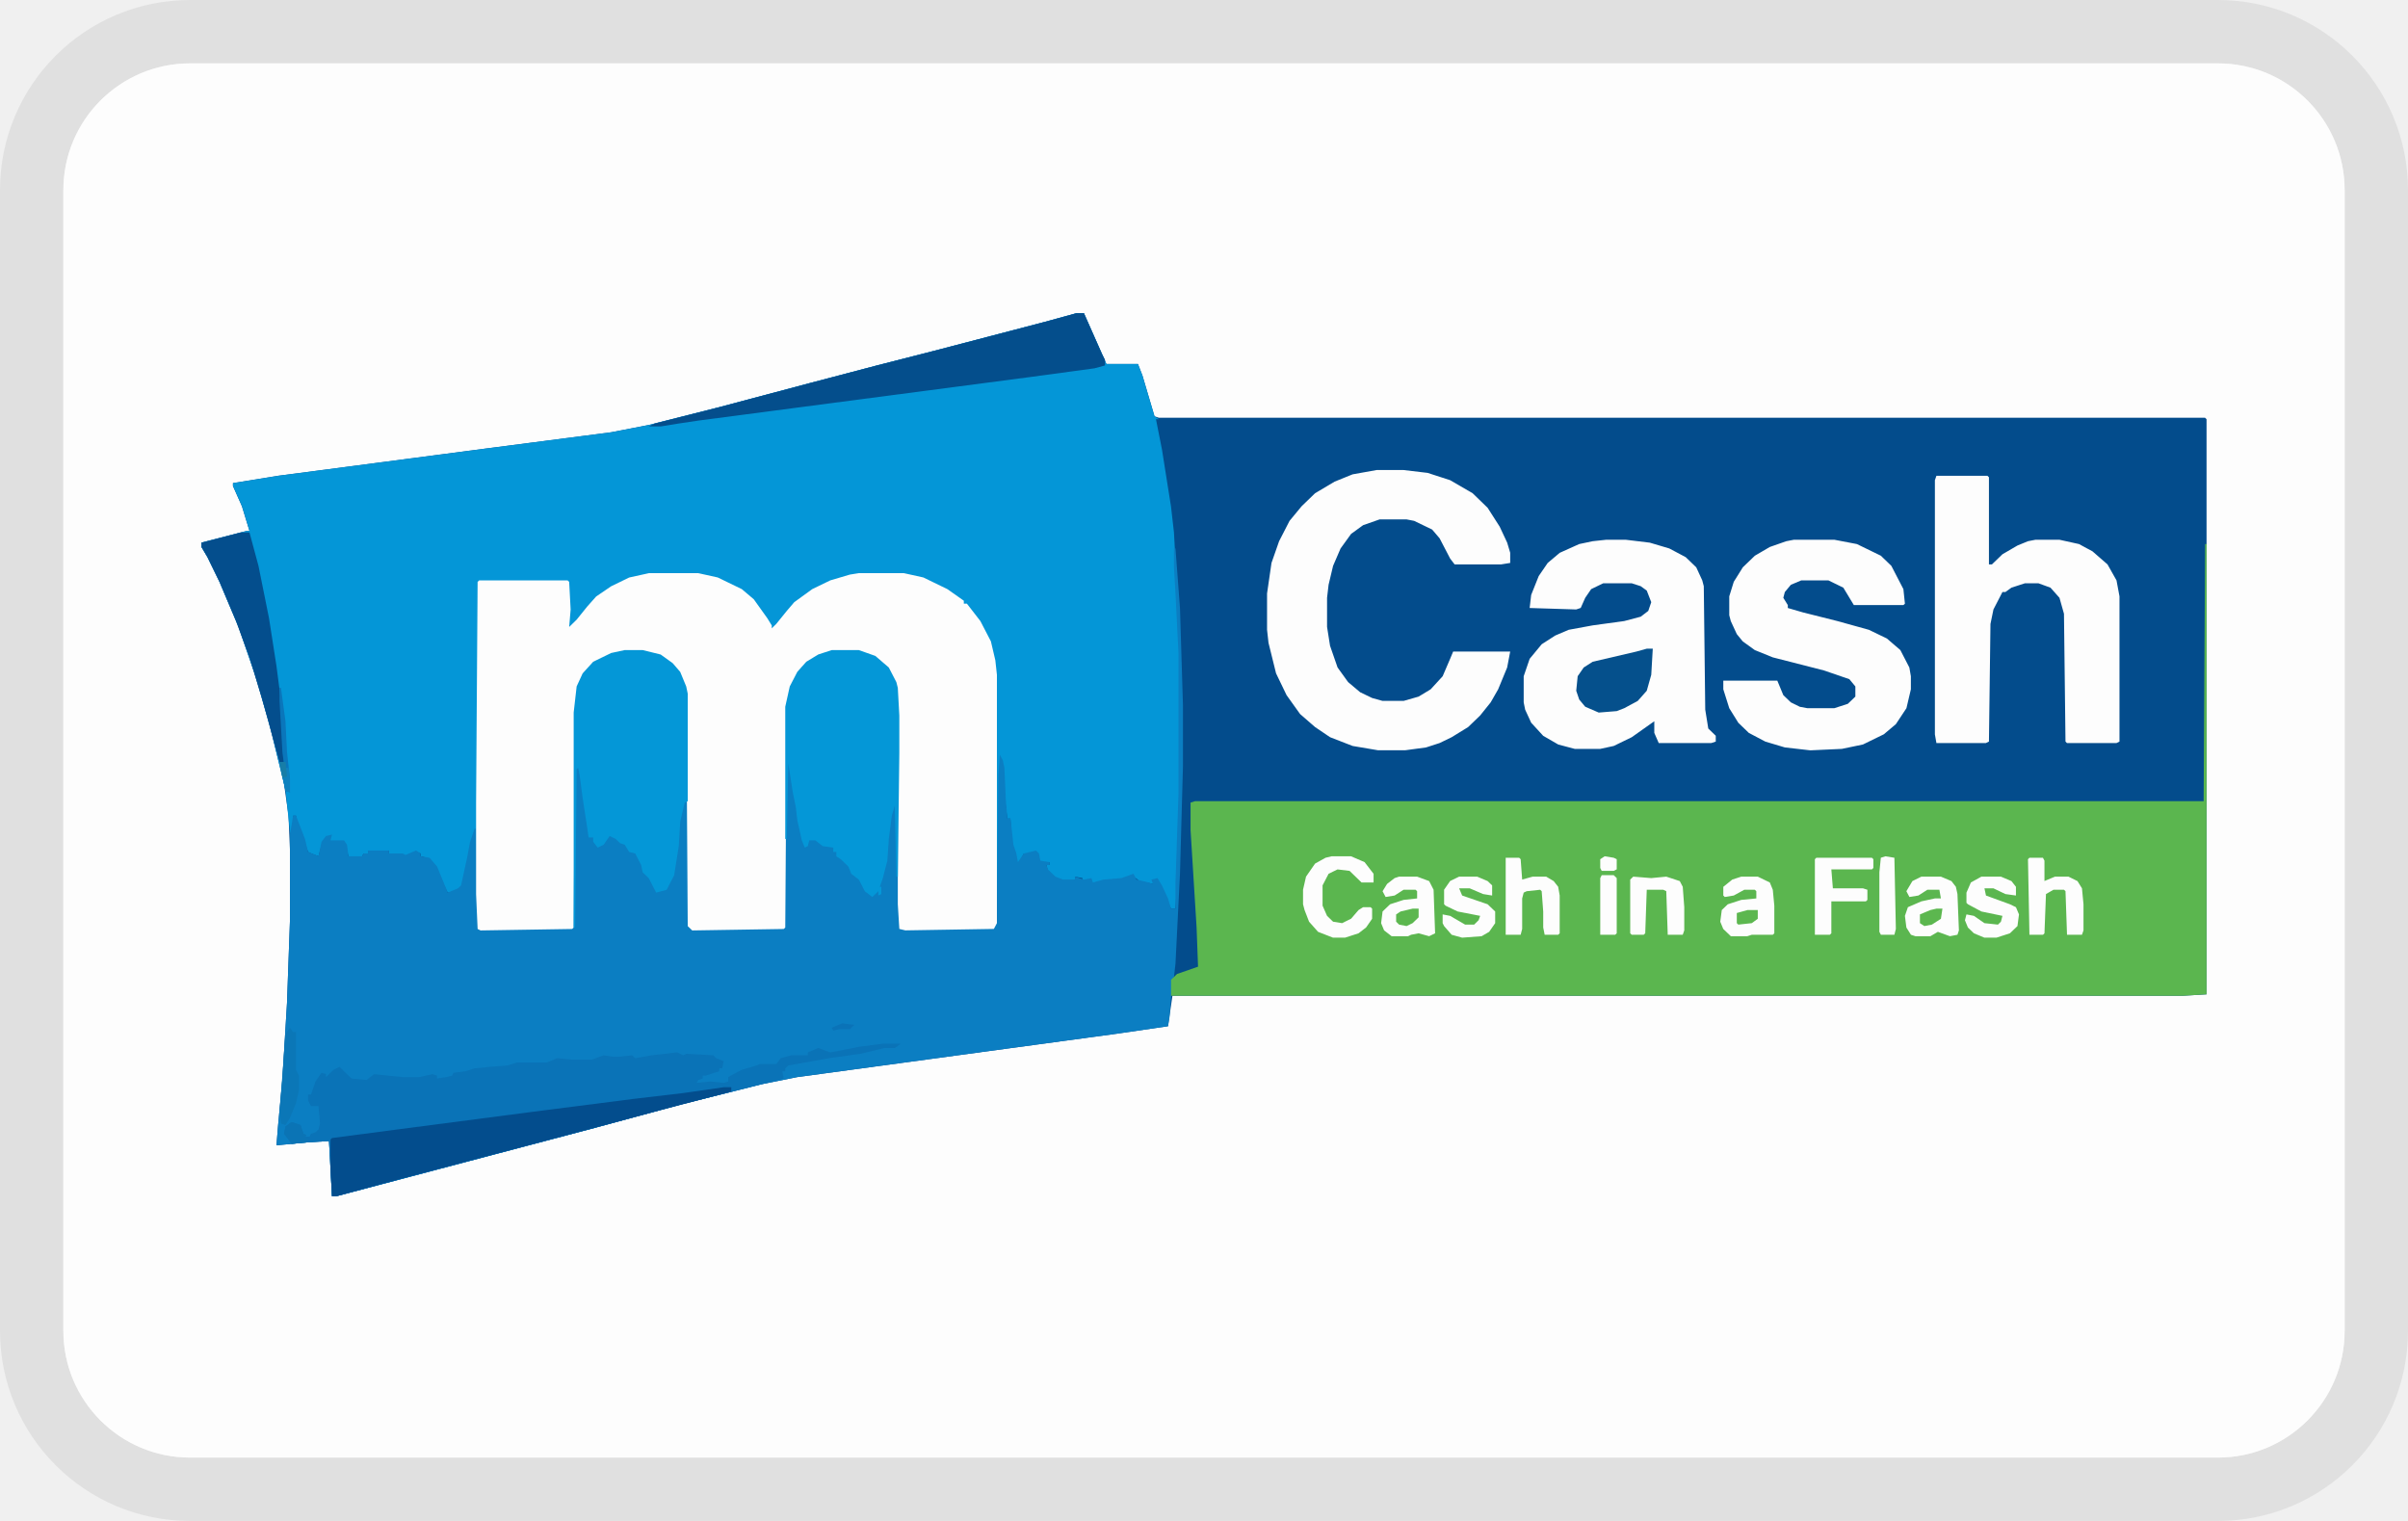
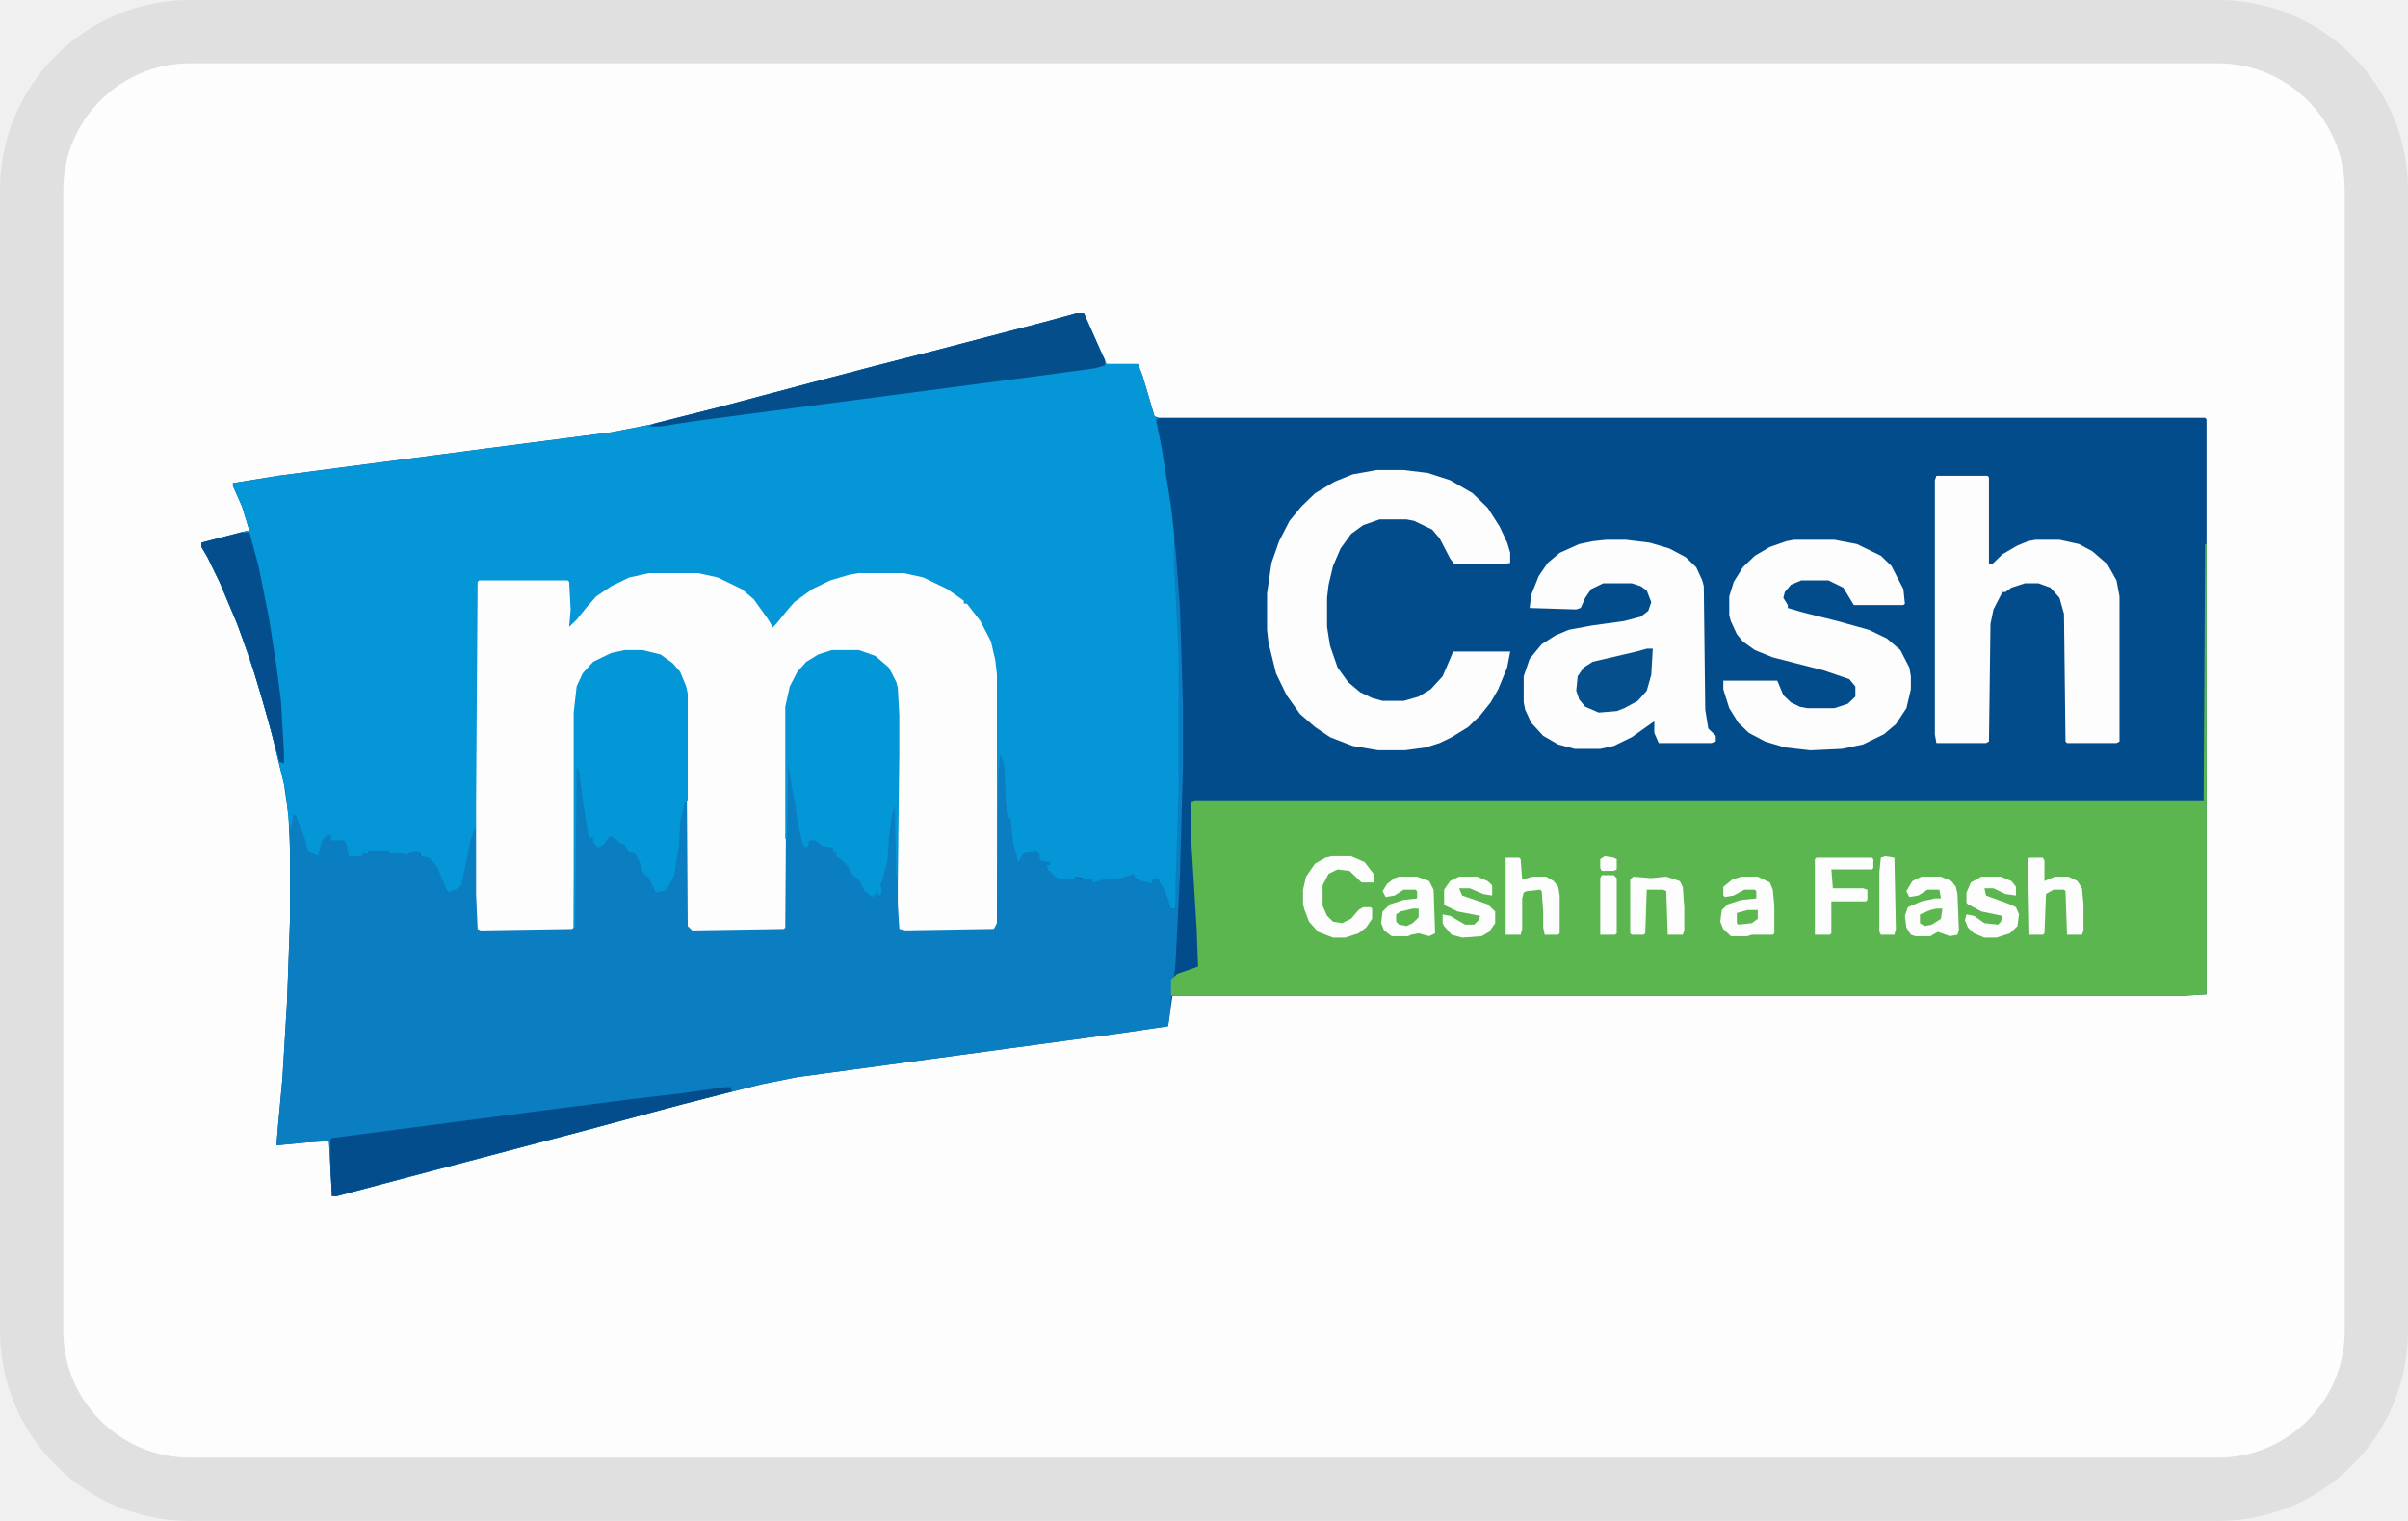
<svg xmlns="http://www.w3.org/2000/svg" width="38" height="24" viewBox="0 0 38 24" fill="none" role="img" aria-labelledby="pi-m_cash">
-   <g clip-path="url(#pi-m_cash-clip0_2150_483)">
+   <g clip-path="url(#pi-m_cash-clip0_2218_128)">
    <path d="M35 .5H3A2.5 2.5 0 00.5 3v18A2.5 2.5 0 003 23.5h32a2.5 2.5 0 002.5-2.5V3A2.5 2.5 0 0035 .5z" stroke="#000" stroke-opacity=".07" />
-     <g clip-path="url(#pi-m_cash-clip1_2150_483)">
-       <path d="M1 1h36v22H1V1z" fill="#FDFDFD" />
-       <path d="M16.987 4.942h.118l.355.802h.498l.071.183.19.642.07.023h16.508l.024.023v9.075l-.379.023h-15.94l-.07.48-.782.115-5.068.688-.569.114-1.279.321-1.35.367-4.073 1.077h-.072l-.047-.87-.355.022-.474.046.024-.298.07-.756.072-1.192.047-1.306v-1.1l-.023-.55-.071-.504-.237-.963-.237-.802-.26-.756-.285-.665-.19-.39-.094-.16v-.069l.71-.183h.048l-.119-.39-.142-.32v-.046l.71-.115 3.317-.435 1.942-.252.592-.115 1.09-.275 1.468-.39 1.042-.274.9-.23 1.752-.458.498-.137z" fill="#034C8C" />
-       <path d="M16.987 4.942h.118l.355.802h.498l.071.183.19.642.07.046h-.047l.095.48.142.895.047.412.071 1.306.024.596v2.269l-.047 1.352-.024.412h-.071l-.142-.297-.071-.16-.071.022v.046l-.213-.046-.119-.092-.166.07-.379.045-.094.023-.024-.069-.118.023v-.046l-.119-.023v.046l-.047.023h-.142l-.119-.046-.118-.114-.024-.092h.047v-.046h-.142l-.047-.069-.024-.091-.07.023-.048.023-.071-.023-.095.183-.07-.275-.025-.046-.023-.412h-.048l-.047-.367-.024-.435-.023-.115-.024.344-.024 1.902-.023.32-.048.092-1.397.023-.095-.023-.024-.39V11.29l-.023-.436-.095-.252-.166-.183-.237-.115-.094-.023h-.427l-.26.092-.213.16-.143.23-.07.229-.024.16-.024 3.483-.024.023-1.444.023-.071-.068-.024-3.667-.071-.252-.118-.184-.166-.137-.19-.069-.142-.023h-.284l-.213.046-.284.138-.166.183-.095.298-.024.298-.023 3.391-.024.023-1.445.023-.047-.023-.024-.55L7.49 13.1l-.047.183-.095.436-.047.252-.071.069-.095.045h-.07l-.143-.275-.071-.16-.118-.115-.095-.023v-.045l-.095-.023-.166.068-.237-.045v-.046l-.213.023-.118-.023v.046h-.071l-.048.091-.023-.023-.166-.023-.071-.229h-.237l.024-.091-.095.046-.047.091-.048.183-.118-.045-.047-.023-.19-.527v-.046h-.047v.252l-.048.023-.07-.665-.214-.893-.237-.848-.284-.825-.308-.734-.19-.39-.094-.16v-.069l.71-.183h.048l-.119-.39-.142-.32v-.046l.71-.115 3.317-.435 1.942-.252.592-.115 1.09-.275 1.468-.39 1.042-.274.9-.23 1.752-.458.498-.137z" fill="#0496D7" />
-       <path d="M18.526 8.654h.024l.071.94.047 1.535v.963l-.047 1.695-.071 1.421-.024.207-.023.045-.048.596-.023.138-.782.114-5.068.688-.569.114-1.279.321-1.35.367-4.073 1.077h-.072l-.047-.87-.355.022-.474.046.024-.298.07-.756.072-1.192.047-1.306v-1.375l.024-.115.024-.16h.047l.142.367.048.206.118.046.047.022.048-.229.07-.091.095-.023-.023.091h.213l.047.07.024.182h.213l.024-.045h.07v-.046h.332v.046h.214l.047.023.166-.07.07.047v.045l.143.023.118.138.142.344.024.068.166-.068.047-.046.095-.436.047-.252.071-.206h.024l.024 1.031v.55l1.492-.023.024-3.391.047-.413.095-.206.166-.183.284-.138.213-.046h.284l.284.07.19.137.118.137.095.23.024.114.023 3.69.048.022 1.444-.023.024-3.483.071-.32.119-.23.142-.16.19-.115.212-.069h.427l.26.092.213.183.119.23.023.091.024.436v3.368l1.492-.023.024-.206.024-.183.023-2.017.024-.32.047.091.024.115.024.527.023.275h.048l.023.183.024.23.047.137.024.137.095-.137.19-.046.047.046.023.114.143.023v.046h-.048l.024.069.118.114.119.046h.19v-.046l.141.046.119-.023.023.069.166-.046.284-.023.19-.069.047.092.19.046.07.023-.023-.069.095-.023.07.115.096.206.047.16h.071v-.412l.047-1.398v-2.223l-.047-.94-.024-.412v-.298z" fill="#0B7EC2" />
-       <path d="M34.797 8.585h.024v7.105l-.379.023H18.48v-.253l.095-.091.331-.115-.023-.619-.095-1.535v-.435l.071-.023h15.916l.023-4.057z" fill="#5BB64F" />
-       <path d="M10.237 9.044h.781l.308.068.38.184.189.16.213.298.071.115v.046l.071-.07.166-.205.118-.138.284-.206.285-.138.308-.091.142-.023h.71l.308.068.379.184.26.183v.046h.048l.213.275.166.32.07.299.025.229v3.919l-.048.091-1.397.023-.095-.023-.024-.39V11.29l-.023-.435-.095-.252-.166-.183-.237-.115-.094-.023h-.427l-.26.092-.213.16-.142.23-.071.229-.024.16-.024 3.483-.024.023-1.444.023-.071-.068-.024-3.667-.071-.252-.118-.184-.166-.137-.19-.069-.142-.023h-.284l-.213.046-.284.137-.166.184-.095.298-.024.298-.023 3.391-.024.023-1.445.023-.047-.023-.024-.55v-1.444l.024-3.483.024-.023h1.397l.024.023.023.436-.023.275.118-.115.166-.206.142-.16.237-.161.284-.138.308-.068z" fill="#FDFDFD" />
-       <path d="M13.932 16.469h.284l-.095.069h-.166l-.379.091-.497.069-.379.069-.26.046-.048.045v.046h-.047l.023.115-.355.091-1.279.321-1.35.367-4.073 1.077h-.072l-.047-.87-.355.022-.237.023-.047-.069-.071-.091.023-.115.095-.069.142.046.047.138.048.023-.024.022h.071l.024-.045.07-.023.048-.046.024-.092-.024-.275h-.118l-.047-.091v-.092h.047l.07-.206.096-.138.07.023v.046l.12-.115.094-.046.19.184.236.023.119-.092.45.046h.26l.213-.046.071.023v.046l.142-.023.095-.023.024-.046.19-.023.141-.046.237-.023.285-.023.142-.045h.473l.166-.07.237.024h.308l.19-.069.141.023h.095l.213-.023.048.046.26-.046.403-.046.095.046.047-.023.426.023.048.046.118.046-.024.114h-.047v.046l-.213.069h-.048v.046l-.07.023-.024.045.213-.022.213.022.071-.022v-.07l.213-.114.237-.069.047-.022h.261l.071-.092.166-.046h.26v-.046l.166-.069.19.07.473-.092.356-.046z" fill="#0A73B7" />
-       <path d="M21.724 7.417h.426l.379.045.355.115.355.206.237.23.19.297.118.252.048.16v.161l-.143.023h-.734l-.07-.091-.167-.321-.118-.138-.284-.137-.119-.023h-.426l-.26.091-.19.138-.166.23-.118.274-.071.298-.024.206v.459l.047.298.119.343.166.23.19.16.189.091.165.046h.332l.237-.068.19-.115.189-.206.118-.275.048-.115h.9l-.048.252-.142.344-.118.206-.166.207-.19.183-.26.16-.19.092-.213.069-.331.045h-.427l-.402-.068-.355-.138-.237-.16-.237-.206-.213-.298-.166-.344-.119-.481-.023-.207v-.572l.07-.482.12-.343.165-.321.19-.23.213-.206.308-.183.284-.115.379-.068zm3.623 1.1h.308l.38.046.307.091.26.138.166.16.095.206.024.092.023 1.948.048.298.118.114v.092l-.07.023h-.83l-.07-.16v-.184l-.356.252-.284.138-.213.046h-.403l-.26-.069-.237-.137-.19-.207-.095-.206-.023-.115v-.412l.094-.275.19-.23.213-.137.213-.091.38-.07.496-.068.261-.069.119-.091.047-.138-.071-.183-.095-.069-.142-.046h-.45l-.19.092-.094.137-.071.16-.071.024-.735-.023.024-.206.119-.298.142-.207.19-.16.307-.138.213-.045.213-.023zm5.211-1.009h.805l.024.023v1.375h.047l.166-.16.237-.138.166-.068.118-.023h.379l.308.068.213.115.237.206.142.252.047.252v2.292l-.047.023h-.782l-.023-.023-.024-2.017-.071-.252-.142-.16-.19-.069h-.213l-.213.069-.095.069H31.6l-.142.275-.047.229-.024 1.856-.048.023h-.781l-.024-.137v-4.01l.024-.07zm-2.25 1.009h.64l.355.068.378.184.166.16.19.367.024.23-.024.022h-.782l-.166-.275-.236-.115h-.427l-.165.07-.095.114-.024.091.071.115v.046l.237.069.545.137.497.138.284.137.213.183.142.275.024.138v.206l-.07.298-.167.252-.19.16-.33.161-.332.069-.498.023-.402-.046-.308-.092-.26-.137-.166-.16-.143-.23-.094-.298v-.137h.852l.095.229.119.114.142.07.118.022h.426l.213-.069.119-.114v-.16l-.095-.115-.402-.138-.806-.206-.284-.115-.19-.137-.094-.115-.095-.206-.024-.092V9.41l.071-.229.143-.229.19-.183.236-.138.26-.091.119-.023z" fill="#FDFDFD" />
-       <path d="M13.126 10.258h.427l.26.092.213.183.119.23.023.091.024.436v.595l-.024 1.948h-.023l-.024-1.123-.047.16-.048.368-.023.343-.071.275-.048.138h.024v.114l-.047.023v-.069l-.095.092-.119-.091-.094-.184-.119-.091-.047-.115-.119-.115-.07-.046v-.068h-.048v-.069l-.166-.023-.118-.092h-.095l-.024.092-.047.023-.047-.115-.071-.32-.024-.207-.047-.229-.071-.458-.024 1.192h-.024v-2.086l.071-.32.119-.23.142-.16.19-.115.212-.069zm-3.268 0h.284l.284.07.19.137.118.137.095.23.024.114v1.696l-.048.023-.07.298-.024.39-.072.457-.118.23-.166.045-.118-.229-.095-.091-.024-.115-.094-.183-.095-.023-.071-.115-.071-.023-.071-.068-.095-.046-.095.137-.094.046-.071-.092v-.068h-.072l-.023-.16-.071-.46-.048-.366-.023-.114-.024.022-.024 2.498h-.023v-3.391l.047-.413.095-.206.166-.183.284-.138.213-.046z" fill="#0497D7" />
-       <path d="M16.987 4.942h.118l.284.641.048.092v.092l-.166.045-1.018.138-5.235.687-.308.046-.284.046h-.19l.096-.046.994-.252 1.469-.39 1.042-.274.9-.23 1.752-.458.498-.137z" fill="#044E8C" />
-       <path d="M11.421 17.156h.119v.069l-1.137.298-1.114.298-2.96.779-1.018.275h-.072l-.023-.435v-.459l.023-.023 1.043-.137 2.107-.275L10 17.34l.782-.092.64-.092z" fill="#034D8D" />
-       <path d="M3.795 8.402h.142l.142.527.166.825.118.756.071.55.048.825v.16l-.071-.022-.285-1.031-.19-.62-.212-.572-.26-.619-.19-.39-.095-.16v-.068l.616-.16z" fill="#044E8D" />
-       <path d="M25.987 10.236h.095l-.024.412-.071.252-.142.16-.213.115-.119.046-.284.023-.213-.092-.095-.114-.047-.138.023-.23.095-.137.142-.091.687-.16.166-.046z" fill="#05508C" />
-       <path d="M21.013 13.512h.308l.213.092.142.184v.137h-.19l-.189-.183-.19-.023-.141.069-.095.183v.32l.071.161.095.092.142.023.142-.07.118-.137.072-.045h.118l.024.023v.16l-.095.137-.119.092-.213.069h-.19l-.236-.092-.142-.16-.071-.184-.024-.091v-.23l.047-.206.143-.206.165-.092.095-.023zm6.466.321h.26l.19.092.047.115.024.252v.435l-.024.023h-.331l-.071.023h-.26l-.12-.115-.047-.114.024-.184.095-.091.213-.069.237-.023v-.114l-.024-.023h-.166l-.166.091-.142.023-.023-.023v-.137l.142-.115.142-.046zm2.842 0h.308l.166.07.07.09.025.115.023.573-.023.069-.119.023-.19-.069-.118.069h-.237l-.07-.023-.072-.114-.023-.184.047-.137.213-.092.213-.046h.095l-.024-.137h-.19l-.141.091-.142.023-.048-.091.095-.16.142-.07zm-8.242 0h.284l.19.07.07.137.024.687-.094.046-.166-.046-.119.023-.047.023h-.26l-.119-.092-.047-.114.023-.184.119-.114.213-.069.213-.023v-.114l-.024-.023h-.19l-.141.091-.142.023-.048-.091.071-.115.119-.092.07-.023zm9.947-.298h.213l.024.046v.321l.166-.069h.213l.142.07.071.114.024.252v.412l-.024.069h-.236l-.024-.688-.024-.022h-.166l-.118.068-.024.62-.023.022h-.214l-.023-1.192.023-.023zm-8.266 0h.214l.023.023.024.321.166-.046h.213l.118.07.071.09.024.138v.596l-.024.023h-.213l-.023-.115v-.252l-.024-.32-.024-.023-.213.023-.047.022-.024.092v.481l-.024.092h-.236v-1.215zm4.903 0h.877l.023.023v.138l-.023.023h-.64l.024.298h.473l.072.023v.16l-.024.023H28.9v.504l-.024.023h-.236v-1.192l.023-.023zm2.605.298h.308l.166.07.071.09v.138l-.166-.023-.19-.091h-.141l.024.114.378.138.095.046.048.114-.024.184-.119.114-.213.069h-.19l-.165-.069-.095-.091-.047-.115.024-.092.118.023.166.115.213.023.047-.046.024-.092-.332-.069-.213-.114-.023-.023v-.16l.07-.161.166-.092zm-8.242 0h.285l.165.07.071.068v.16l-.142-.023-.213-.091h-.166l.048.114.402.138.119.114v.184l-.095.137-.119.069-.307.023-.166-.046-.119-.137-.023-.046v-.138l.118.023.237.138h.142l.071-.07.024-.068-.355-.069-.19-.091-.024-.023v-.23l.095-.137.142-.069zm2.748 0l.284.023.237-.023.213.07.047.09.024.322v.366l-.024.069h-.237l-.023-.688-.048-.022h-.26l-.024.687-.024.023h-.189l-.024-.023v-.848l.048-.046z" fill="#FDFDFD" />
-       <path d="M4.576 16.217l.048.068h.047v.596l.047.092v.23l-.047.205-.095.23-.07.114-.072-.023-.023-.16.094-1.26.071-.092z" fill="#0B77B7" />
-       <path d="M29.753 13.512l.142.023.023 1.123-.023.092h-.213l-.024-.046v-.94l.023-.229.072-.023zm-4.477.298h.19l.047.046v.871l-.024.023h-.236v-.894l.023-.046z" fill="#FDFDFD" />
-       <path d="M4.41 10.854h.024l.071.527.024.482.047.435v.206l-.07-.023-.095-.458.07.023-.023-.16-.047-.826v-.206z" fill="#0A76BB" />
-       <path d="M4.6 17.706l.142.046.047.138.048.023-.024.023.048.045-.024.046-.237.023-.047-.069-.071-.091.023-.115.095-.069z" fill="#0B74B5" />
-       <path d="M22.292 14.338h.095v.137l-.095.092-.095.046-.118-.023-.047-.046v-.115l.07-.046.19-.045zm8.266 0h.095l-.024.16-.142.092-.119.023-.07-.046v-.138l.165-.069.095-.022zm-2.984.022h.165v.138l-.094.069-.213.023-.024-.023v-.16l.166-.046z" fill="#5CB74F" />
-       <path d="M25.324 13.512l.142.023.047.023v.16l-.047.024h-.19l-.023-.046v-.138l.07-.046z" fill="#FDFDFD" />
-       <path d="M4.41 12.023h.095v.092h.048l.023.183v.206l-.07-.023-.095-.458z" fill="#0E81BE" />
-       <path d="M13.292 16.148l.19.023-.071.069h-.166l-.095.023-.024-.046.166-.07z" fill="#0A73B8" />
-       <path d="M4.41 12.023h.095l.024.23-.071.022-.047-.252z" fill="#177DA7" />
-     </g>
+     <rect x="1" y="1" width="36" height="22" rx="2" fill="#FDFDFD" />
+     <path d="M16.987 4.942h.118l.355.802h.498l.071.183.19.642.07.023h16.508l.024.023v9.075l-.379.023h-15.94l-.07.48-.782.115-5.068.688-.569.114-1.279.321-1.35.367-4.073 1.077h-.072l-.047-.87-.355.022-.474.046.024-.298.07-.756.072-1.192.047-1.306v-1.1l-.023-.55-.071-.504-.237-.963-.237-.802-.26-.756-.285-.665-.19-.39-.094-.16v-.069l.71-.183h.048l-.119-.39-.142-.32v-.046l.71-.115 3.317-.435 1.942-.252.592-.115 1.09-.275 1.468-.39 1.042-.274.9-.23 1.752-.458.498-.137z" fill="#034C8C" />
+     <path d="M16.987 4.942h.118l.355.802h.498l.071.183.19.642.07.046h-.047l.095.48.142.895.047.412.071 1.306.024.596v2.269l-.047 1.352-.024.412h-.071l-.142-.297-.071-.16-.071.022v.046l-.213-.046-.119-.092-.166.07-.379.045-.094.023-.024-.069-.118.023v-.046l-.119-.023v.046l-.047.023h-.142l-.119-.046-.118-.114-.024-.092h.047v-.046h-.142l-.047-.069-.024-.091-.07.023-.048.023-.071-.023-.095.183-.07-.275-.025-.046-.023-.412h-.048l-.047-.367-.024-.435-.023-.115-.024.344-.024 1.902-.023.32-.048.092-1.397.023-.095-.023-.024-.39V11.29l-.023-.436-.095-.252-.166-.183-.237-.115-.094-.023h-.427l-.26.092-.213.16-.143.23-.07.229-.024.16-.024 3.483-.024.023-1.444.023-.071-.068-.024-3.667-.071-.252-.118-.184-.166-.137-.19-.069-.142-.023h-.284l-.213.046-.284.138-.166.183-.095.298-.024.298-.023 3.391-.024.023-1.445.023-.047-.023-.024-.55L7.49 13.1l-.047.183-.095.436-.047.252-.071.069-.095.045h-.07l-.143-.275-.071-.16-.118-.115-.095-.023v-.045l-.095-.023-.166.068-.237-.045v-.046l-.213.023-.118-.023v.046h-.071l-.048.091-.023-.023-.166-.023-.071-.229h-.237l.024-.091-.095.046-.047.091-.048.183-.118-.045-.047-.023-.19-.527v-.046h-.047v.252l-.048.023-.07-.665-.214-.893-.237-.848-.284-.825-.308-.734-.19-.39-.094-.16v-.069l.71-.183h.048l-.119-.39-.142-.32v-.046l.71-.115 3.317-.435 1.942-.252.592-.115 1.09-.275 1.468-.39 1.042-.274.9-.23 1.752-.458.498-.137z" fill="#0496D7" />
+     <path d="M18.526 8.654h.024l.071.94.047 1.535v.963l-.047 1.695-.071 1.421-.024.207-.023.045-.048.596-.023.138-.782.114-5.068.688-.569.114-1.279.321-1.35.367-4.073 1.077h-.072l-.047-.87-.355.022-.474.046.024-.298.07-.756.072-1.192.047-1.306v-1.375l.024-.115.024-.16h.047l.142.367.048.206.118.046.047.022.048-.229.07-.091.095-.023-.023.091h.213l.047.07.024.182h.213l.024-.045h.07v-.046h.332v.046h.214l.047.023.166-.07.07.047v.045l.143.023.118.138.142.344.024.068.166-.068.047-.046.095-.436.047-.252.071-.206h.024l.024 1.031v.55l1.492-.023.024-3.391.047-.413.095-.206.166-.183.284-.138.213-.046h.284l.284.07.19.137.118.137.095.23.024.114.023 3.69.048.022 1.444-.023.024-3.483.071-.32.119-.23.142-.16.19-.115.212-.069h.427l.26.092.213.183.119.23.023.091.024.436v3.368l1.492-.023.024-.206.024-.183.023-2.017.024-.32.047.091.024.115.024.527.023.275h.048l.023.183.024.23.047.137.024.137.095-.137.19-.046.047.046.023.114.143.023v.046h-.048l.024.069.118.114.119.046h.19v-.046l.141.046.119-.023.023.069.166-.046.284-.023.19-.069.047.092.19.046.07.023-.023-.069.095-.023.07.115.096.206.047.16h.071v-.412l.047-1.398v-2.223l-.047-.94-.024-.412v-.298z" fill="#0B7EC2" />
+     <path d="M34.797 8.585h.024v7.105l-.379.023H18.48v-.253l.095-.091.331-.115-.023-.619-.095-1.535v-.435l.071-.023h15.916l.023-4.057z" fill="#5BB64F" />
+     <path d="M10.237 9.044h.781l.308.068.38.184.189.16.213.298.071.115v.046l.071-.07.166-.205.118-.138.284-.206.285-.138.308-.091.142-.023h.71l.308.068.379.184.26.183v.046h.048l.213.275.166.32.07.299.025.229v3.919l-.048.091-1.397.023-.095-.023-.024-.39V11.29l-.023-.435-.095-.252-.166-.183-.237-.115-.094-.023h-.427l-.26.092-.213.16-.142.23-.071.229-.024.16-.024 3.483-.024.023-1.444.023-.071-.068-.024-3.667-.071-.252-.118-.184-.166-.137-.19-.069-.142-.023h-.284l-.213.046-.284.137-.166.184-.095.298-.024.298-.023 3.391-.024.023-1.445.023-.047-.023-.024-.55v-1.444l.024-3.483.024-.023h1.397l.024.023.023.436-.023.275.118-.115.166-.206.142-.16.237-.161.284-.138.308-.068zm11.487-1.627h.426l.379.045.355.115.355.206.237.23.19.297.118.252.048.16v.161l-.143.023h-.734l-.07-.091-.167-.321-.118-.138-.284-.137-.119-.023h-.426l-.26.091-.19.138-.166.23-.118.274-.071.298-.024.206v.459l.047.298.119.343.166.23.19.16.189.091.165.046h.332l.237-.068.19-.115.189-.206.118-.275.048-.115h.9l-.048.252-.142.344-.118.206-.166.207-.19.183-.26.16-.19.092-.213.069-.331.045h-.427l-.402-.068-.355-.138-.237-.16-.237-.206-.213-.298-.166-.344-.119-.481-.023-.207v-.572l.07-.482.12-.343.165-.321.19-.23.213-.206.308-.183.284-.115.379-.068zm3.623 1.1h.308l.38.046.307.091.26.138.166.16.095.206.024.092.023 1.948.048.298.118.114v.092l-.07.023h-.83l-.07-.16v-.184l-.356.252-.284.138-.213.046h-.403l-.26-.069-.237-.137-.19-.207-.095-.206-.023-.115v-.412l.094-.275.19-.23.213-.137.213-.091.38-.07.496-.068.261-.069.119-.091.047-.138-.071-.183-.095-.069-.142-.046h-.45l-.19.092-.094.137-.071.16-.071.024-.735-.023.024-.206.119-.298.142-.207.19-.16.307-.138.213-.045.213-.023zm5.211-1.009h.805l.024.023v1.375h.047l.166-.16.237-.138.166-.068.118-.023h.379l.308.068.213.115.237.206.142.252.047.252v2.292l-.047.023h-.782l-.023-.023-.024-2.017-.071-.252-.142-.16-.19-.069h-.213l-.213.069-.095.069H31.6l-.142.275-.047.229-.024 1.856-.048.023h-.781l-.024-.137v-4.01l.024-.07zm-2.25 1.009h.64l.355.068.378.184.166.16.19.367.024.23-.024.022h-.782l-.166-.275-.236-.115h-.427l-.165.07-.095.114-.024.091.071.115v.046l.237.069.545.137.497.138.284.137.213.183.142.275.024.138v.206l-.07.298-.167.252-.19.16-.33.161-.332.069-.498.023-.402-.046-.308-.092-.26-.137-.166-.16-.143-.23-.094-.298v-.137h.852l.095.229.119.114.142.07.118.022h.426l.213-.069.119-.114v-.16l-.095-.115-.402-.138-.806-.206-.284-.115-.19-.137-.094-.115-.095-.206-.024-.092V9.41l.071-.229.143-.229.19-.183.236-.138.26-.091.119-.023z" fill="#FDFDFD" />
+     <path d="M13.126 10.258h.427l.26.092.213.183.119.23.023.091.024.436v.595l-.024 1.948h-.023l-.024-1.123-.047.16-.048.368-.023.343-.071.275-.048.138h.024v.114l-.047.023v-.069l-.095.092-.119-.091-.094-.184-.119-.091-.047-.115-.119-.115-.07-.046v-.068h-.048v-.069l-.166-.023-.118-.092h-.095l-.024.092-.047.023-.047-.115-.071-.32-.024-.207-.047-.229-.071-.458-.024 1.192h-.024v-2.086l.071-.32.119-.23.142-.16.19-.115.212-.069zm-3.268 0h.284l.284.07.19.137.118.137.095.23.024.114v1.696l-.048.023-.07.298-.024.39-.072.457-.118.23-.166.045-.118-.229-.095-.091-.024-.115-.094-.183-.095-.023-.071-.115-.071-.023-.071-.068-.095-.046-.095.137-.094.046-.071-.092v-.068h-.072l-.023-.16-.071-.46-.048-.366-.023-.114-.024.022-.024 2.498h-.023v-3.391l.047-.413.095-.206.166-.183.284-.138.213-.046z" fill="#0497D7" />
+     <path d="M16.987 4.942h.118l.284.641.048.092v.092l-.166.045-1.018.138-5.235.687-.308.046-.284.046h-.19l.096-.046.994-.252 1.469-.39 1.042-.274.9-.23 1.752-.458.498-.137z" fill="#044E8C" />
+     <path d="M11.421 17.156h.119v.069l-1.137.298-1.114.298-2.96.779-1.018.275h-.072l-.023-.435v-.459l.023-.023 1.043-.137 2.107-.275L10 17.34l.782-.092.64-.092z" fill="#034D8D" />
+     <path d="M3.795 8.402h.142l.142.527.166.825.118.756.071.55.048.825v.16l-.071-.022-.285-1.031-.19-.62-.212-.572-.26-.619-.19-.39-.095-.16v-.068l.616-.16z" fill="#044E8D" />
+     <path d="M25.987 10.236h.095l-.024.412-.071.252-.142.16-.213.115-.119.046-.284.023-.213-.092-.095-.114-.047-.138.023-.23.095-.137.142-.091.687-.16.166-.046z" fill="#05508C" />
+     <path d="M21.013 13.512h.308l.213.092.142.184v.137h-.19l-.189-.183-.19-.023-.141.069-.095.183v.32l.071.161.095.092.142.023.142-.07.118-.137.072-.045h.118l.024.023v.16l-.095.137-.119.092-.213.069h-.19l-.236-.092-.142-.16-.071-.184-.024-.091v-.23l.047-.206.143-.206.165-.092.095-.023zm6.466.321h.26l.19.092.047.115.024.252v.435l-.024.023h-.331l-.071.023h-.26l-.12-.115-.047-.114.024-.184.095-.091.213-.069.237-.023v-.114l-.024-.023h-.166l-.166.091-.142.023-.023-.023v-.137l.142-.115.142-.046zm2.842 0h.308l.166.07.07.09.025.115.023.573-.023.069-.119.023-.19-.069-.118.069h-.237l-.07-.023-.072-.114-.023-.184.047-.137.213-.092.213-.046h.095l-.024-.137h-.19l-.141.091-.142.023-.048-.091.095-.16.142-.07zm-8.242 0h.284l.19.07.07.137.024.687-.094.046-.166-.046-.119.023-.047.023h-.26l-.119-.092-.047-.114.023-.184.119-.114.213-.069.213-.023v-.114l-.024-.023h-.19l-.141.091-.142.023-.048-.091.071-.115.119-.092.07-.023zm9.947-.298h.213l.024.046v.321l.166-.069h.213l.142.07.071.114.024.252v.412l-.024.069h-.236l-.024-.688-.024-.022h-.166l-.118.068-.024.62-.023.022h-.214l-.023-1.192.023-.023zm-8.266 0h.214l.023.023.024.321.166-.046h.213l.118.07.071.09.024.138v.596l-.024.023h-.213l-.023-.115v-.252l-.024-.32-.024-.023-.213.023-.047.022-.024.092v.481l-.024.092h-.236v-1.215zm4.903 0h.877l.023.023v.138l-.023.023h-.64l.024.298h.473l.072.023v.16l-.024.023H28.9v.504l-.024.023h-.236v-1.192l.023-.023zm2.605.298h.308l.166.07.071.09v.138l-.166-.023-.19-.091h-.141l.024.114.378.138.095.046.048.114-.024.184-.119.114-.213.069h-.19l-.165-.069-.095-.091-.047-.115.024-.092.118.023.166.115.213.023.047-.046.024-.092-.332-.069-.213-.114-.023-.023v-.16l.07-.161.166-.092zm-8.242 0h.285l.165.07.071.068v.16l-.142-.023-.213-.091h-.166l.048.114.402.138.119.114v.184l-.095.137-.119.069-.307.023-.166-.046-.119-.137-.023-.046v-.138l.118.023.237.138h.142l.071-.07.024-.068-.355-.069-.19-.091-.024-.023v-.23l.095-.137.142-.069zm2.748 0l.284.023.237-.023.213.07.047.09.024.322v.366l-.024.069h-.237l-.023-.688-.048-.022h-.26l-.024.687-.024.023h-.189l-.024-.023v-.848l.048-.046zm3.979-.321l.142.023.023 1.123-.023.092h-.213l-.024-.046v-.94l.023-.229.072-.023zm-4.477.298h.19l.047.046v.871l-.024.023h-.236v-.894l.023-.046z" fill="#FDFDFD" />
+     <path d="M22.292 14.338h.095v.137l-.095.092-.095.046-.118-.023-.047-.046v-.115l.07-.046.19-.045zm8.266 0h.095l-.024.16-.142.092-.119.023-.07-.046v-.138l.165-.069.095-.022zm-2.984.022h.165v.138l-.094.069-.213.023-.024-.023v-.16l.166-.046z" fill="#5CB74F" />
+     <path d="M25.324 13.512l.142.023.047.023v.16l-.047.024h-.19l-.023-.046v-.138l.07-.046z" fill="#FDFDFD" />
  </g>
  <defs>
-     <clipPath id="pi-m_cash-clip0_2150_483">
+     <clipPath id="pi-m_cash-clip0_2218_128">
      <path fill="#fff" d="M0 0h38v24H0z" />
-     </clipPath>
-     <clipPath id="pi-m_cash-clip1_2150_483">
-       <rect x="1" y="1" width="36" height="22" rx="2" fill="#fff" />
    </clipPath>
  </defs>
</svg>
